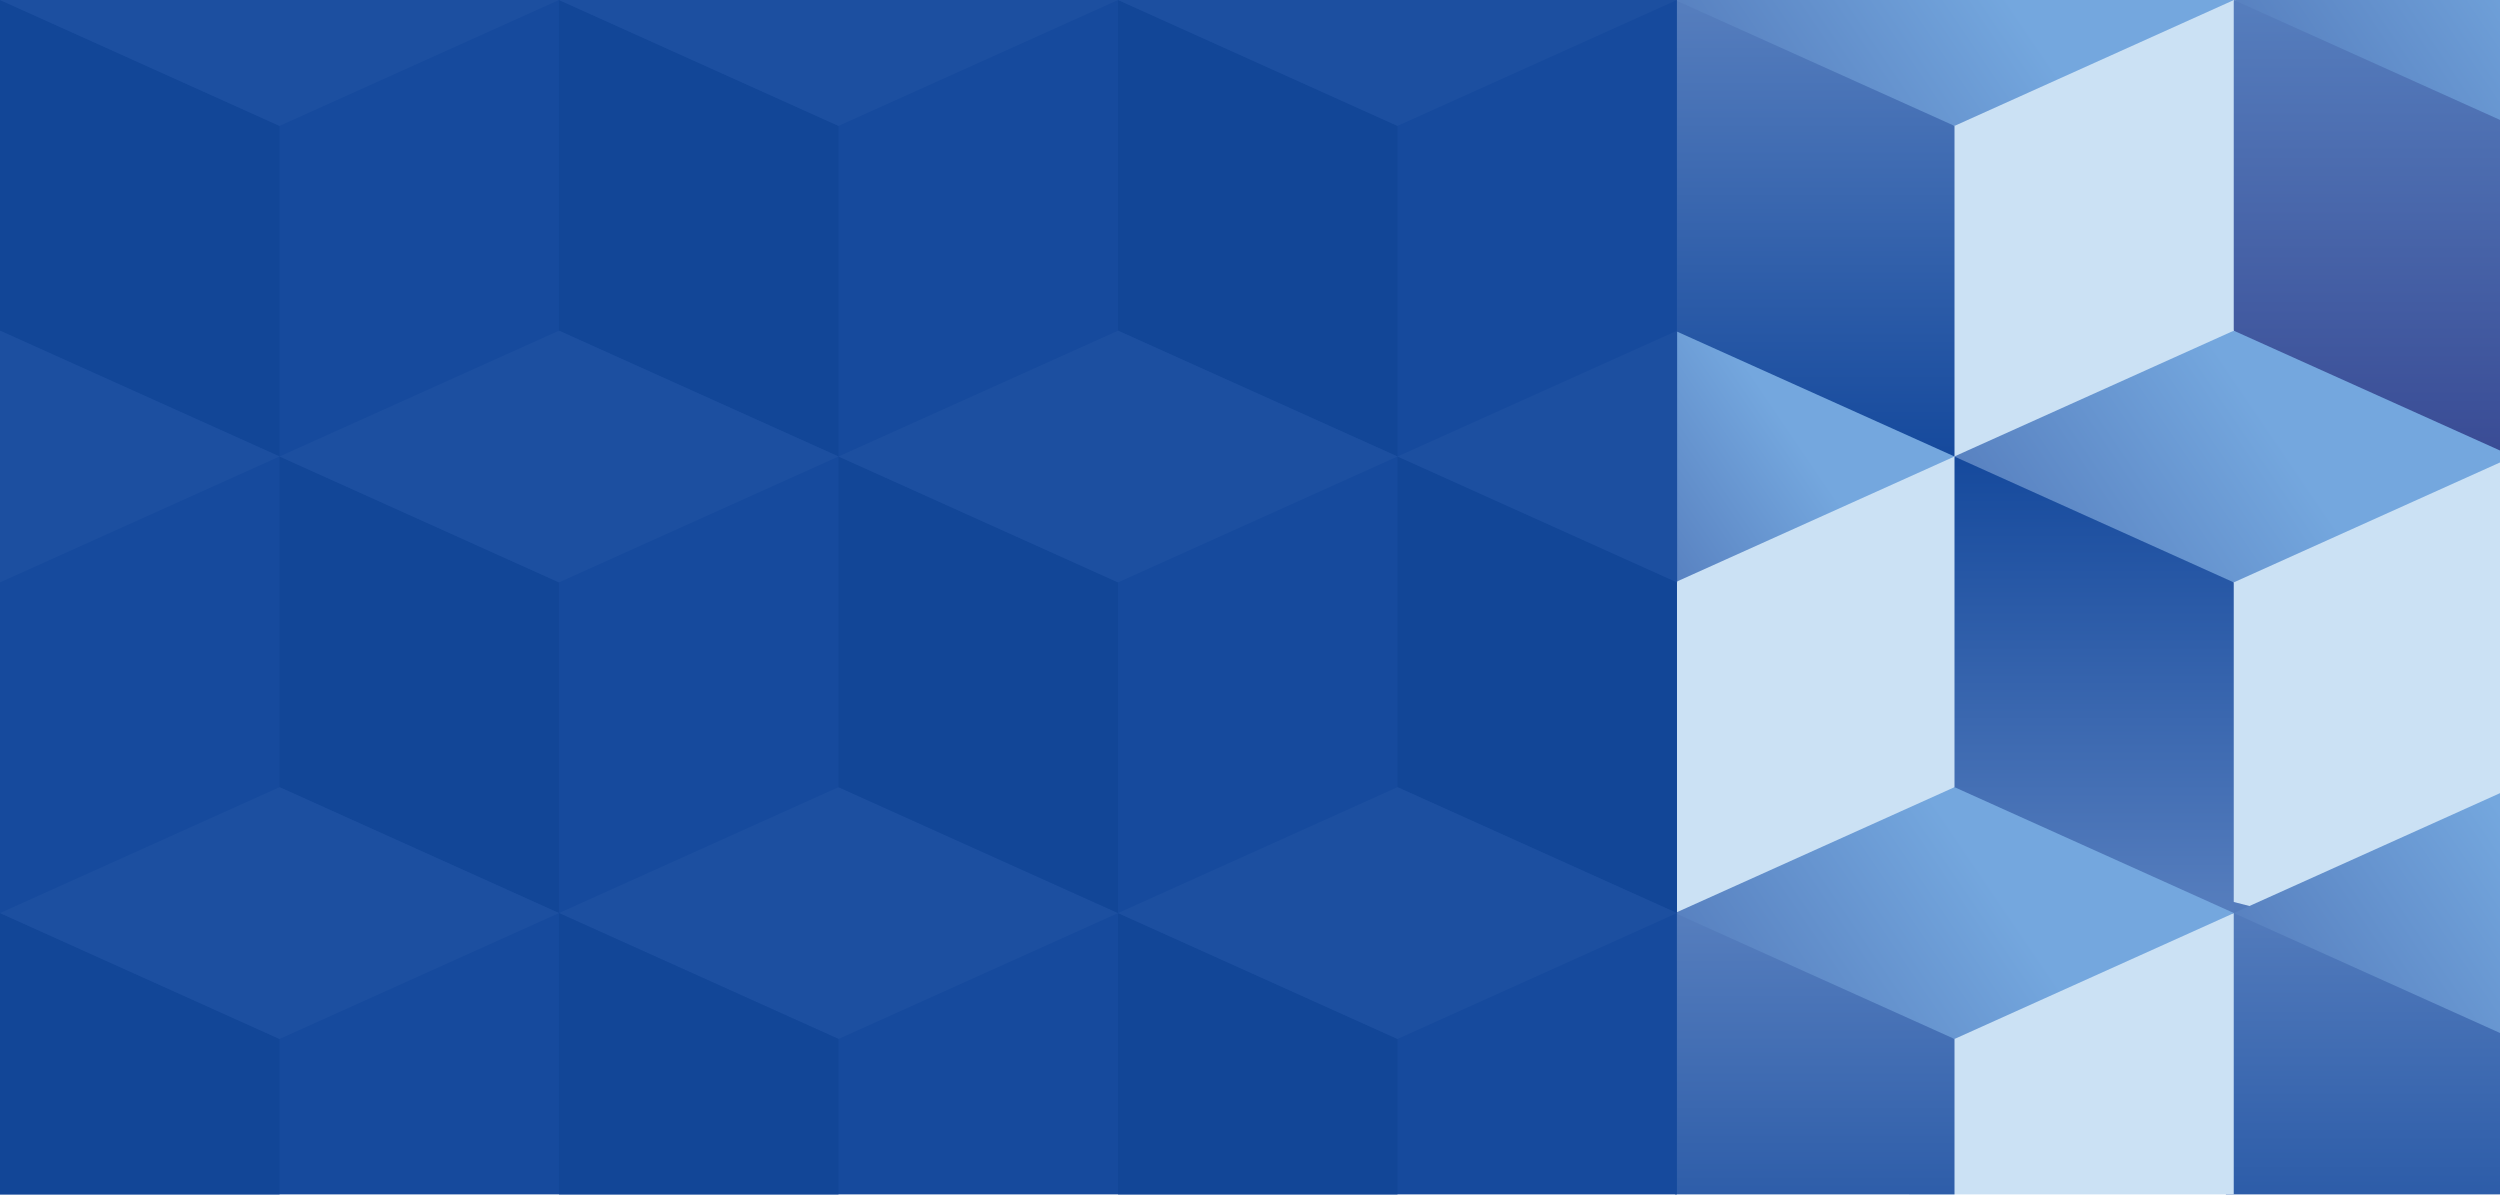
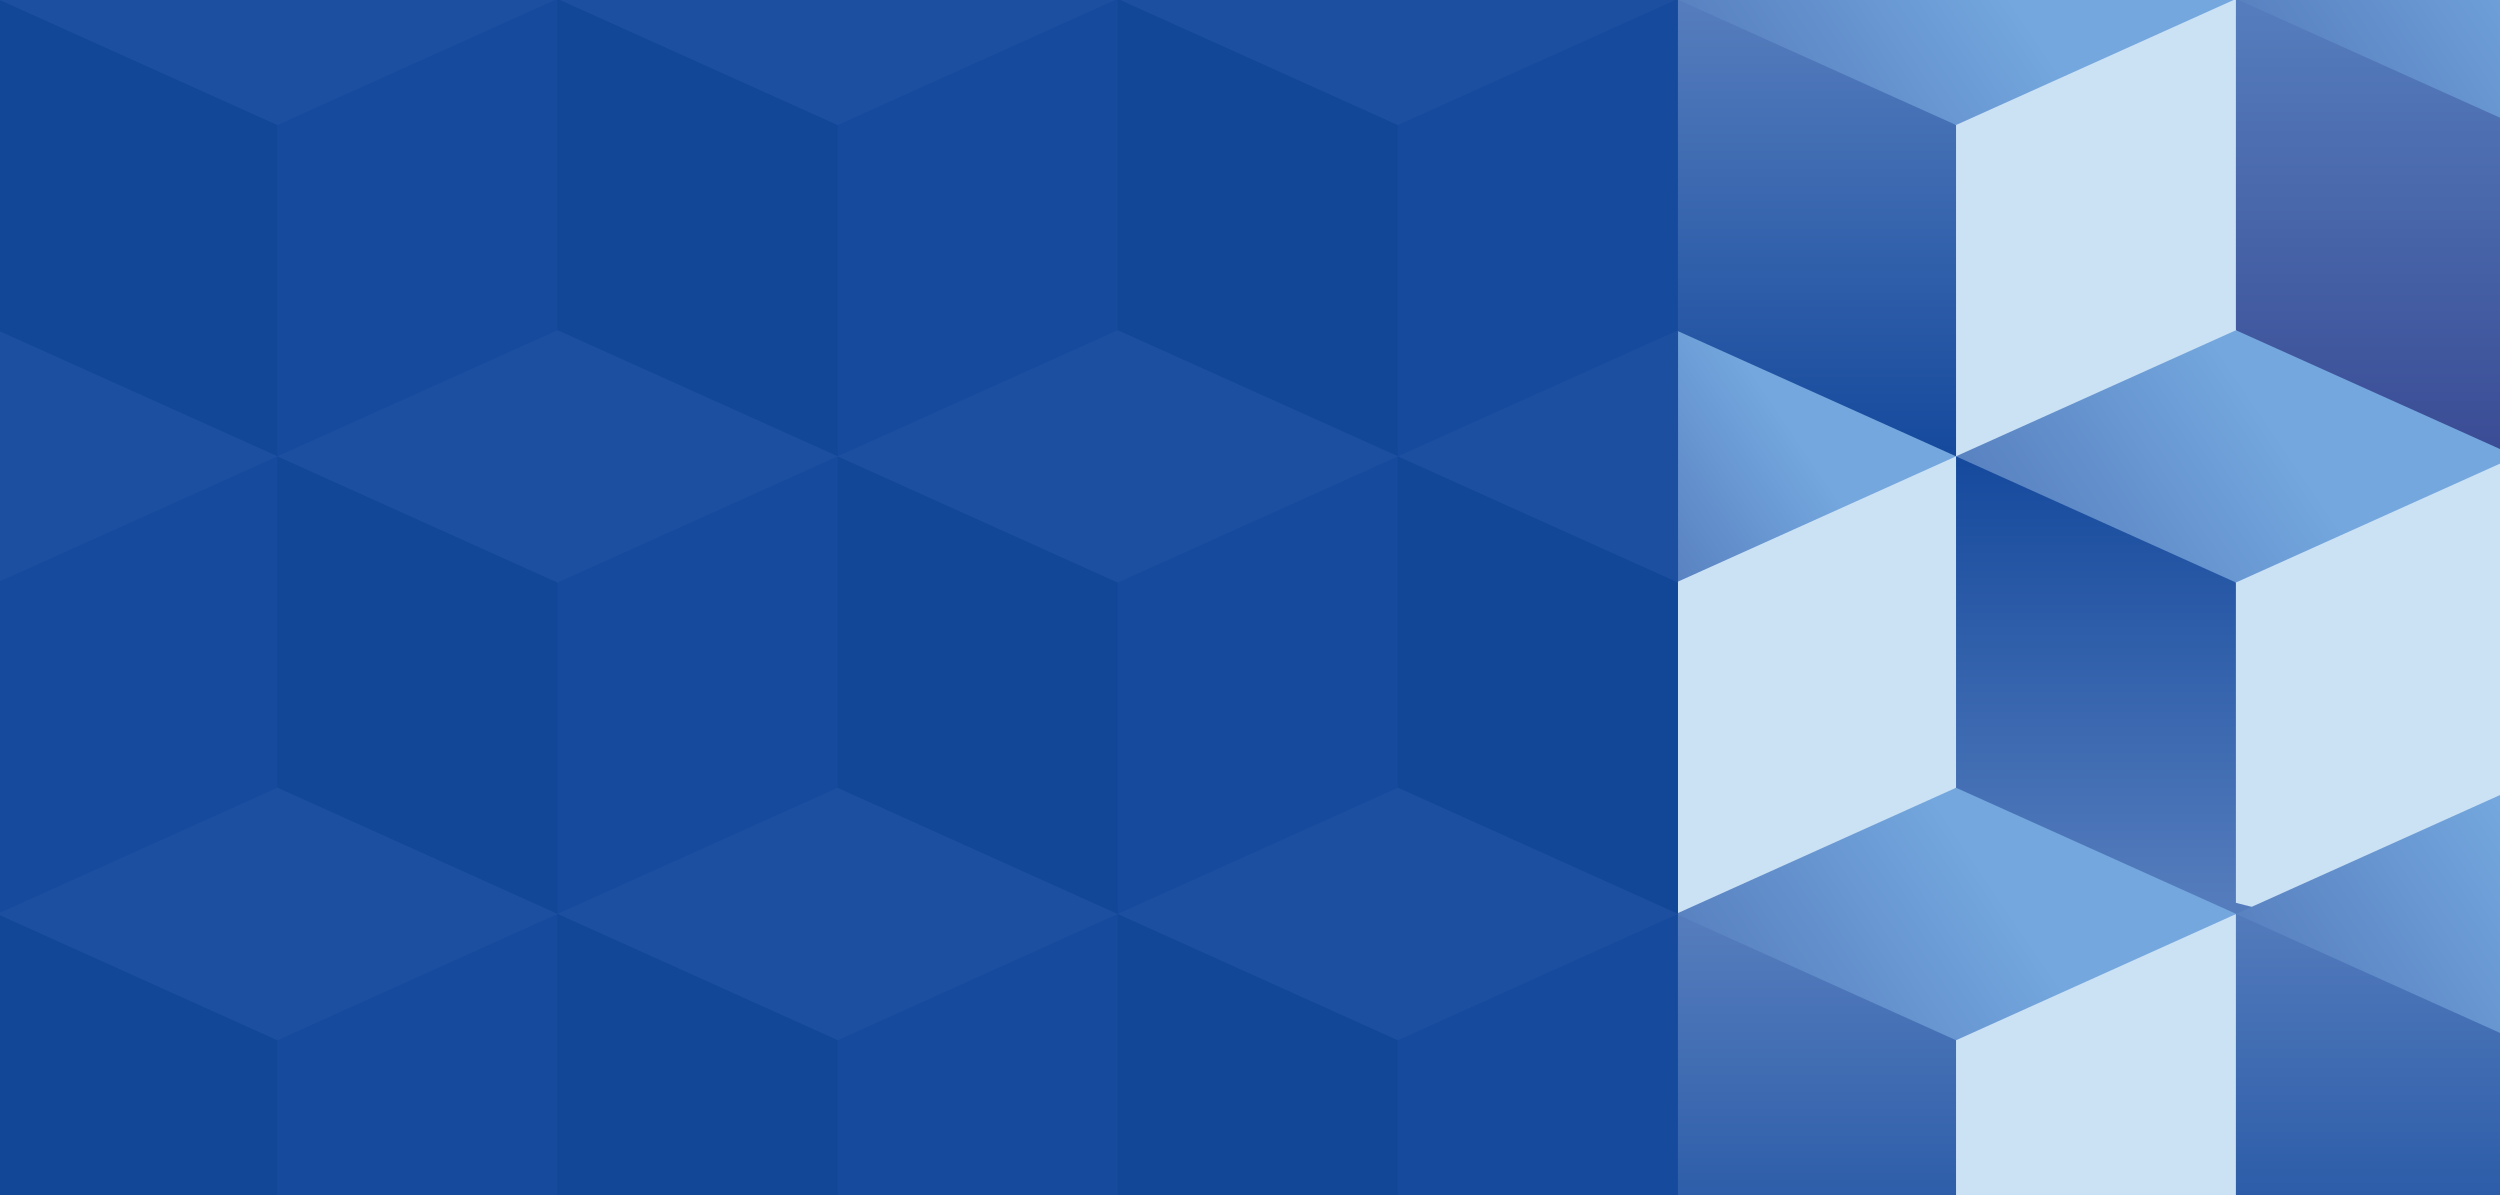
- <svg xmlns="http://www.w3.org/2000/svg" xmlns:xlink="http://www.w3.org/1999/xlink" version="1.1" id="Layer_1" x="0px" y="0px" viewBox="0 0 2541.7 1214.3" style="enable-background:new 0 0 2541.7 1214.3;" xml:space="preserve">
+ <svg xmlns="http://www.w3.org/2000/svg" xmlns:xlink="http://www.w3.org/1999/xlink" version="1.1" id="Layer_1" x="0px" y="0px" viewBox="0 0 2536 1212" style="enable-background:new 0 0 2536 1212;" xml:space="preserve">
  <style type="text/css">
	.st0{clip-path:url(#SVGID_2_);}
	.st1{fill:none;}
	.st2{fill:url(#SVGID_3_);}
	.st3{fill:#CBE1F4;}
	.st4{fill:url(#SVGID_4_);}
	.st5{fill:url(#SVGID_5_);}
	.st6{fill:url(#SVGID_6_);}
	.st7{fill:url(#SVGID_7_);}
	.st8{fill:url(#SVGID_8_);}
	.st9{fill:url(#SVGID_9_);}
	.st10{fill:url(#SVGID_10_);}
	.st11{fill:url(#SVGID_11_);}
	.st12{fill:url(#SVGID_12_);}
	.st13{fill:url(#SVGID_13_);}
	.st14{fill:#164A9D;}
- 	.st15{fill:#124697;enable-background:new    ;}
- 	.st16{fill:#1C4FA0;enable-background:new    ;}
+ 	.st15{fill:#124697;}
+ 	.st16{fill:#1C4FA0;}
</style>
  <g>
-     <defs>
-       <rect id="SVGID_1_" width="2541.7" height="1214.3" />
-     </defs>
-     <clipPath id="SVGID_2_">
-       <use xlink:href="#SVGID_1_" style="overflow:visible;" />
-     </clipPath>
-     <g class="st0">
-       <rect class="st1" width="2541.7" height="1214.3" />
-       <linearGradient id="SVGID_3_" gradientUnits="userSpaceOnUse" x1="2369.35" y1="630.076" x2="2369.35" y2="834.097" gradientTransform="matrix(1 0 0 -2.1996 0 1844.055)">
-         <stop offset="0" style="stop-color:#3A4C95" />
-         <stop offset="1" style="stop-color:#557DBD" />
-       </linearGradient>
-       <polygon class="st2" points="2271,336.2 2369.3,451.4 2555.2,464.1 2555.2,128 2463.5,37.4 2271,0 2183.5,207.4   " />
-       <polygon class="st3" points="2271,336.2 2183.5,415.4 1986.9,464.1 1923.1,75.4 2271,0   " />
-       <polygon class="st3" points="2271,592.1 2395.5,483.4 2555.2,464.1 2555.2,800.3 2413.1,915.4 2271,928.3 2183.5,765.4   " />
-       <linearGradient id="SVGID_4_" gradientUnits="userSpaceOnUse" x1="2384.35" y1="208.199" x2="2384.35" y2="423.597" gradientTransform="matrix(1 0 0 -2.1996 0 1844.055)">
-         <stop offset="0" style="stop-color:#164A9D" />
-         <stop offset="1" style="stop-color:#557DBD" />
-       </linearGradient>
-       <polygon class="st4" points="2271,1264.5 2555.2,1392.4 2555.2,989.4 2213.5,902.4   " />
-       <polygon class="st3" points="2271,1264.5 1986.9,1392.4 1933.5,1185.4 1987.1,1003.4 2271,928.3   " />
-       <linearGradient id="SVGID_5_" gradientUnits="userSpaceOnUse" x1="2048.015" y1="598.471" x2="2310.265" y2="776.525" gradientTransform="matrix(1 0 0 -1 0 1214)">
-         <stop offset="0" style="stop-color:#557DBD" />
-         <stop offset="1" style="stop-color:#74A7DE" />
-       </linearGradient>
-       <polygon class="st5" points="2271,336.2 1986.9,464.1 2117.1,617.4 2271,592.1 2555.2,464.1   " />
-       <linearGradient id="SVGID_6_" gradientUnits="userSpaceOnUse" x1="2332.17" y1="1062.608" x2="2594.42" y2="1240.662" gradientTransform="matrix(1 0 0 -1 0 1214)">
-         <stop offset="0" style="stop-color:#557DBD" />
-         <stop offset="1" style="stop-color:#74A7DE" />
-       </linearGradient>
-       <polygon class="st6" points="2555.2,-128 2271,0 2555.2,128 2839.3,0   " />
-       <linearGradient id="SVGID_7_" gradientUnits="userSpaceOnUse" x1="2332.174" y1="134.311" x2="2594.424" y2="312.365" gradientTransform="matrix(1 0 0 -1 0 1214)">
-         <stop offset="0" style="stop-color:#557DBD" />
-         <stop offset="1" style="stop-color:#74A7DE" />
-       </linearGradient>
-       <polygon class="st7" points="2555.2,800.3 2271,928.3 2555.2,1056.3 2839.3,928.3 2673.3,853.5   " />
-       <linearGradient id="SVGID_8_" gradientUnits="userSpaceOnUse" x1="3837.85" y1="-226.483" x2="3837.85" y2="-22.462" gradientTransform="matrix(-1 0 0 2.1996 5921.9 968.3215)">
-         <stop offset="0" style="stop-color:#164A9D" />
-         <stop offset="1" style="stop-color:#557DBD" />
-       </linearGradient>
-       <polygon class="st8" points="2271,592.1 1986.9,464.1 1897.1,829.4 2271,928.3   " />
-       <rect x="67.1" y="1.4" class="st1" width="1920" height="1080" />
-       <linearGradient id="SVGID_9_" gradientUnits="userSpaceOnUse" x1="1845" y1="630.076" x2="1845" y2="834.097" gradientTransform="matrix(1 0 0 -2.1996 0 1844.055)">
-         <stop offset="0" style="stop-color:#164A9D" />
-         <stop offset="1" style="stop-color:#557DBD" />
-       </linearGradient>
-       <polygon class="st9" points="1702.9,336.2 1785.1,453.4 1987.1,464.1 1987.1,128 1907.1,53.4 1702.9,0   " />
-       <polygon class="st3" points="1702.9,592.1 1805.1,503.4 1987.1,464.1 1987.1,800.3 1889.1,907.4 1702.9,928.3   " />
-       <linearGradient id="SVGID_10_" gradientUnits="userSpaceOnUse" x1="1764.074" y1="134.311" x2="2026.324" y2="312.365" gradientTransform="matrix(1 0 0 -1 0 1214)">
-         <stop offset="0" style="stop-color:#557DBD" />
-         <stop offset="1" style="stop-color:#74A7DE" />
-       </linearGradient>
-       <polygon class="st10" points="1987.1,800.3 1702.9,928.3 1823.1,1037.4 1987.1,1056.3 2271.2,928.3   " />
-       <linearGradient id="SVGID_11_" gradientUnits="userSpaceOnUse" x1="1764.07" y1="1062.608" x2="2026.32" y2="1240.662" gradientTransform="matrix(1 0 0 -1 0 1214)">
-         <stop offset="0" style="stop-color:#557DBD" />
-         <stop offset="0.995" style="stop-color:#74A7DE" />
-       </linearGradient>
-       <polygon class="st11" points="1987.1,-128 1702.9,0 1987.1,128 2271.2,0   " />
-       <linearGradient id="SVGID_12_" gradientUnits="userSpaceOnUse" x1="1639.895" y1="674.594" x2="1811.146" y2="790.865" gradientTransform="matrix(1 0 0 -1 0 1214)">
-         <stop offset="0" style="stop-color:#557DBD" />
-         <stop offset="1" style="stop-color:#74A7DE" />
-       </linearGradient>
-       <polygon class="st12" points="1702.9,336.2 1702.9,592.1 1987.1,464.1   " />
-       <linearGradient id="SVGID_13_" gradientUnits="userSpaceOnUse" x1="1845" y1="208.048" x2="1845" y2="412.069" gradientTransform="matrix(1 0 0 -2.1996 0 1844.055)">
-         <stop offset="0" style="stop-color:#164A9D" />
-         <stop offset="1" style="stop-color:#557DBD" />
-       </linearGradient>
-       <polyline class="st13" points="1702.9,1264.5 1987.1,1392.4 1987.1,1056.3 1702.9,928.3   " />
-       <rect x="-2" class="st1" width="2558.1" height="1214.3" />
-       <rect x="-2" class="st1" width="2543.7" height="1214.3" />
-       <rect class="st14" width="1704.9" height="1214.3" />
-       <polyline class="st15" points="1420.8,800.3 1704.9,928.3 1704.9,592.1 1420.8,464.1   " />
-       <polyline class="st15" points="1136.7,336.2 1420.8,464.1 1420.8,128 1136.7,0   " />
-       <polyline class="st15" points="1420.8,1056.3 1136.7,928.3 1136.7,1264.5 1420.8,1392.4   " />
-       <polygon class="st16" points="1420.8,-128 1136.7,0 1420.8,128 1704.9,0   " />
-       <polygon class="st16" points="1420.8,800.3 1136.7,928.3 1420.8,1056.3 1704.9,928.3 1538.9,853.5   " />
-       <polygon class="st15" points="568.3,336.2 852.5,464.1 852.5,128 568.3,0   " />
-       <polygon class="st15" points="568.3,592.1 284.2,464.1 284.2,800.3 568.3,928.3   " />
-       <polygon class="st15" points="0,336.2 284.2,464.1 284.2,128 0,0 -87.5,207.4   " />
-       <polygon class="st15" points="0,1264.5 284.2,1392.4 284.2,1056.3 0,928.3   " />
-       <polygon class="st16" points="0,336.2 -284.1,464.1 0,592.1 284.2,464.1   " />
-       <polygon class="st16" points="284.2,-128 0,0 284.2,128 568.3,0   " />
-       <polygon class="st16" points="852.5,800.3 568.3,928.3 852.5,1056.3 1136.7,928.3   " />
-       <polygon class="st16" points="852.5,-128 568.3,0 852.5,128 1136.7,0   " />
-       <polygon class="st16" points="568.3,336.2 284.2,464.1 568.3,592.1 852.5,464.1   " />
-       <polygon class="st15" points="568.3,1264.5 852.5,1392.4 852.5,1056.3 568.3,928.3   " />
-       <polygon class="st16" points="284.2,800.3 0,928.3 284.2,1056.3 568.3,928.3 402.3,853.5   " />
-       <polygon class="st15" points="1136.7,592.1 852.5,464.1 852.5,800.3 967.9,852.3 1136.7,928.3   " />
-       <polygon class="st16" points="1136.7,336.2 852.5,464.1 1136.7,592.1 1420.8,464.1   " />
-       <polyline class="st16" points="1705.1,336.2 1420.9,464.1 1705.1,592.1   " />
+     <g>
+       <defs>
+         <rect id="SVGID_1_" x="-2.8" y="-1.2" width="2541.7" height="1214.3" />
+       </defs>
+       <clipPath id="SVGID_2_">
+         <use xlink:href="#SVGID_1_" style="overflow:visible;" />
+       </clipPath>
+       <g class="st0">
+         <rect x="-2.8" y="-1.2" class="st1" width="2541.7" height="1214.3" />
+         <linearGradient id="SVGID_3_" gradientUnits="userSpaceOnUse" x1="2366.5" y1="-263.819" x2="2366.5" y2="-467.84" gradientTransform="matrix(1 0 0 2.1996 0 1037.287)">
+           <stop offset="0" style="stop-color:#3A4C95" />
+           <stop offset="1" style="stop-color:#557DBD" />
+         </linearGradient>
+         <polygon class="st2" points="2268.1,335 2366.5,450.2 2552.4,462.9 2552.4,126.8 2460.6,36.2 2268.1,-1.2 2180.6,206.2    " />
+         <polygon class="st3" points="2268.1,335 2180.6,414.2 1984.1,462.9 1920.2,74.2 2268.1,-1.2    " />
+         <polygon class="st3" points="2268.1,590.9 2392.6,482.2 2552.4,462.9 2552.4,799.1 2410.2,914.2 2268.1,927.1 2180.6,764.2         " />
+         <linearGradient id="SVGID_4_" gradientUnits="userSpaceOnUse" x1="2381.5" y1="158.057" x2="2381.5" y2="-57.34" gradientTransform="matrix(1 0 0 2.1996 0 1037.287)">
+           <stop offset="0" style="stop-color:#164A9D" />
+           <stop offset="1" style="stop-color:#557DBD" />
+         </linearGradient>
+         <polygon class="st4" points="2268.1,1263.3 2552.4,1391.2 2552.4,988.2 2210.6,901.2    " />
+         <polygon class="st3" points="2268.1,1263.3 1984.1,1391.2 1930.7,1184.2 1984.2,1002.2 2268.1,927.1    " />
+         <linearGradient id="SVGID_5_" gradientUnits="userSpaceOnUse" x1="2045.165" y1="-549.621" x2="2307.415" y2="-727.675" gradientTransform="matrix(1 0 0 1 0 1164)">
+           <stop offset="0" style="stop-color:#557DBD" />
+           <stop offset="1" style="stop-color:#74A7DE" />
+         </linearGradient>
+         <polygon class="st5" points="2268.1,335 1984.1,462.9 2114.2,616.2 2268.1,590.9 2552.4,462.9    " />
+         <linearGradient id="SVGID_6_" gradientUnits="userSpaceOnUse" x1="2329.32" y1="-1013.758" x2="2591.57" y2="-1191.812" gradientTransform="matrix(1 0 0 1 0 1164)">
+           <stop offset="0" style="stop-color:#557DBD" />
+           <stop offset="1" style="stop-color:#74A7DE" />
+         </linearGradient>
+         <polygon class="st6" points="2552.4,-129.2 2268.1,-1.2 2552.4,126.8 2836.5,-1.2    " />
+         <linearGradient id="SVGID_7_" gradientUnits="userSpaceOnUse" x1="2329.325" y1="-85.461" x2="2591.574" y2="-263.515" gradientTransform="matrix(1 0 0 1 0 1164)">
+           <stop offset="0" style="stop-color:#557DBD" />
+           <stop offset="1" style="stop-color:#74A7DE" />
+         </linearGradient>
+         <polygon class="st7" points="2552.4,799.1 2268.1,927.1 2552.4,1055.2 2836.5,927.1 2670.5,852.3    " />
+         <linearGradient id="SVGID_8_" gradientUnits="userSpaceOnUse" x1="6327" y1="1121.927" x2="6327" y2="917.906" gradientTransform="matrix(-1 0 0 -2.1996 8408.2 2936.789)">
+           <stop offset="0" style="stop-color:#164A9D" />
+           <stop offset="1" style="stop-color:#557DBD" />
+         </linearGradient>
+         <polygon class="st8" points="2268.1,590.9 1984.1,462.9 1894.2,828.2 2268.1,927.1    " />
+         <rect x="64.3" y="0.2" class="st1" width="1920" height="1080" />
+         <linearGradient id="SVGID_9_" gradientUnits="userSpaceOnUse" x1="1842.15" y1="-263.819" x2="1842.15" y2="-467.84" gradientTransform="matrix(1 0 0 2.1996 0 1037.287)">
+           <stop offset="0" style="stop-color:#164A9D" />
+           <stop offset="1" style="stop-color:#557DBD" />
+         </linearGradient>
+         <polygon class="st9" points="1700.1,335 1782.2,452.2 1984.2,462.9 1984.2,126.8 1904.2,52.2 1700.1,-1.2    " />
+         <polygon class="st3" points="1700.1,590.9 1802.2,502.2 1984.2,462.9 1984.2,799.1 1886.2,906.2 1700.1,927.1    " />
+         <linearGradient id="SVGID_10_" gradientUnits="userSpaceOnUse" x1="1761.224" y1="-85.461" x2="2023.474" y2="-263.515" gradientTransform="matrix(1 0 0 1 0 1164)">
+           <stop offset="0" style="stop-color:#557DBD" />
+           <stop offset="1" style="stop-color:#74A7DE" />
+         </linearGradient>
+         <polygon class="st10" points="1984.2,799.1 1700.1,927.1 1820.2,1036.2 1984.2,1055.2 2268.4,927.1    " />
+         <linearGradient id="SVGID_11_" gradientUnits="userSpaceOnUse" x1="1761.22" y1="-1013.758" x2="2023.47" y2="-1191.812" gradientTransform="matrix(1 0 0 1 0 1164)">
+           <stop offset="0" style="stop-color:#557DBD" />
+           <stop offset="0.995" style="stop-color:#74A7DE" />
+         </linearGradient>
+         <polygon class="st11" points="1984.2,-129.2 1700.1,-1.2 1984.2,126.8 2268.4,-1.2    " />
+         <linearGradient id="SVGID_12_" gradientUnits="userSpaceOnUse" x1="1637.045" y1="-625.744" x2="1808.296" y2="-742.015" gradientTransform="matrix(1 0 0 1 0 1164)">
+           <stop offset="0" style="stop-color:#557DBD" />
+           <stop offset="1" style="stop-color:#74A7DE" />
+         </linearGradient>
+         <polygon class="st12" points="1700.1,335 1700.1,590.9 1984.2,462.9    " />
+         <linearGradient id="SVGID_13_" gradientUnits="userSpaceOnUse" x1="1842.15" y1="158.208" x2="1842.15" y2="-45.812" gradientTransform="matrix(1 0 0 2.1996 0 1037.287)">
+           <stop offset="0" style="stop-color:#164A9D" />
+           <stop offset="1" style="stop-color:#557DBD" />
+         </linearGradient>
+         <polyline class="st13" points="1700.1,1263.3 1984.2,1391.2 1984.2,1055.2 1700.1,927.1    " />
+         <rect x="-4.8" y="-1.2" class="st1" width="2558.1" height="1214.3" />
+         <rect x="-4.8" y="-1.2" class="st1" width="2543.7" height="1214.3" />
+         <rect x="-2.8" y="-1.2" class="st14" width="1704.9" height="1214.3" />
+         <polyline class="st15" points="1418,799.1 1702.1,927.1 1702.1,590.9 1418,462.9    " />
+         <polyline class="st15" points="1133.8,335 1418,462.9 1418,126.8 1133.8,-1.2    " />
+         <polyline class="st15" points="1418,1055.2 1133.8,927.1 1133.8,1263.3 1418,1391.2    " />
+         <polygon class="st16" points="1418,-129.2 1133.8,-1.2 1418,126.8 1702.1,-1.2    " />
+         <polygon class="st16" points="1418,799.1 1133.8,927.1 1418,1055.2 1702.1,927.1 1536.1,852.3    " />
+         <polygon class="st15" points="565.5,335 849.7,462.9 849.7,126.8 565.5,-1.2    " />
+         <polygon class="st15" points="565.5,590.9 281.4,462.9 281.4,799.1 565.5,927.1    " />
+         <polygon class="st15" points="-2.8,335 281.4,462.9 281.4,126.8 -2.8,-1.2 -90.3,206.2    " />
+         <polygon class="st15" points="-2.8,1263.3 281.4,1391.2 281.4,1055.2 -2.8,927.1    " />
+         <polygon class="st16" points="-2.8,335 -286.9,462.9 -2.8,590.9 281.4,462.9    " />
+         <polygon class="st16" points="281.4,-129.2 -2.8,-1.2 281.4,126.8 565.5,-1.2    " />
+         <polygon class="st16" points="849.7,799.1 565.5,927.1 849.7,1055.2 1133.8,927.1    " />
+         <polygon class="st16" points="849.7,-129.2 565.5,-1.2 849.7,126.8 1133.8,-1.2    " />
+         <polygon class="st16" points="565.5,335 281.4,462.9 565.5,590.9 849.7,462.9    " />
+         <polygon class="st15" points="565.5,1263.3 849.7,1391.2 849.7,1055.2 565.5,927.1    " />
+         <polygon class="st16" points="281.4,799.1 -2.8,927.1 281.4,1055.2 565.5,927.1 399.5,852.3    " />
+         <polygon class="st15" points="1133.8,590.9 849.7,462.9 849.7,799.1 965.1,851.1 1133.8,927.1    " />
+         <polygon class="st16" points="1133.8,335 849.7,462.9 1133.8,590.9 1418,462.9    " />
+         <polyline class="st16" points="1702.2,335 1418.1,462.9 1702.2,590.9    " />
+       </g>
    </g>
  </g>
</svg>
